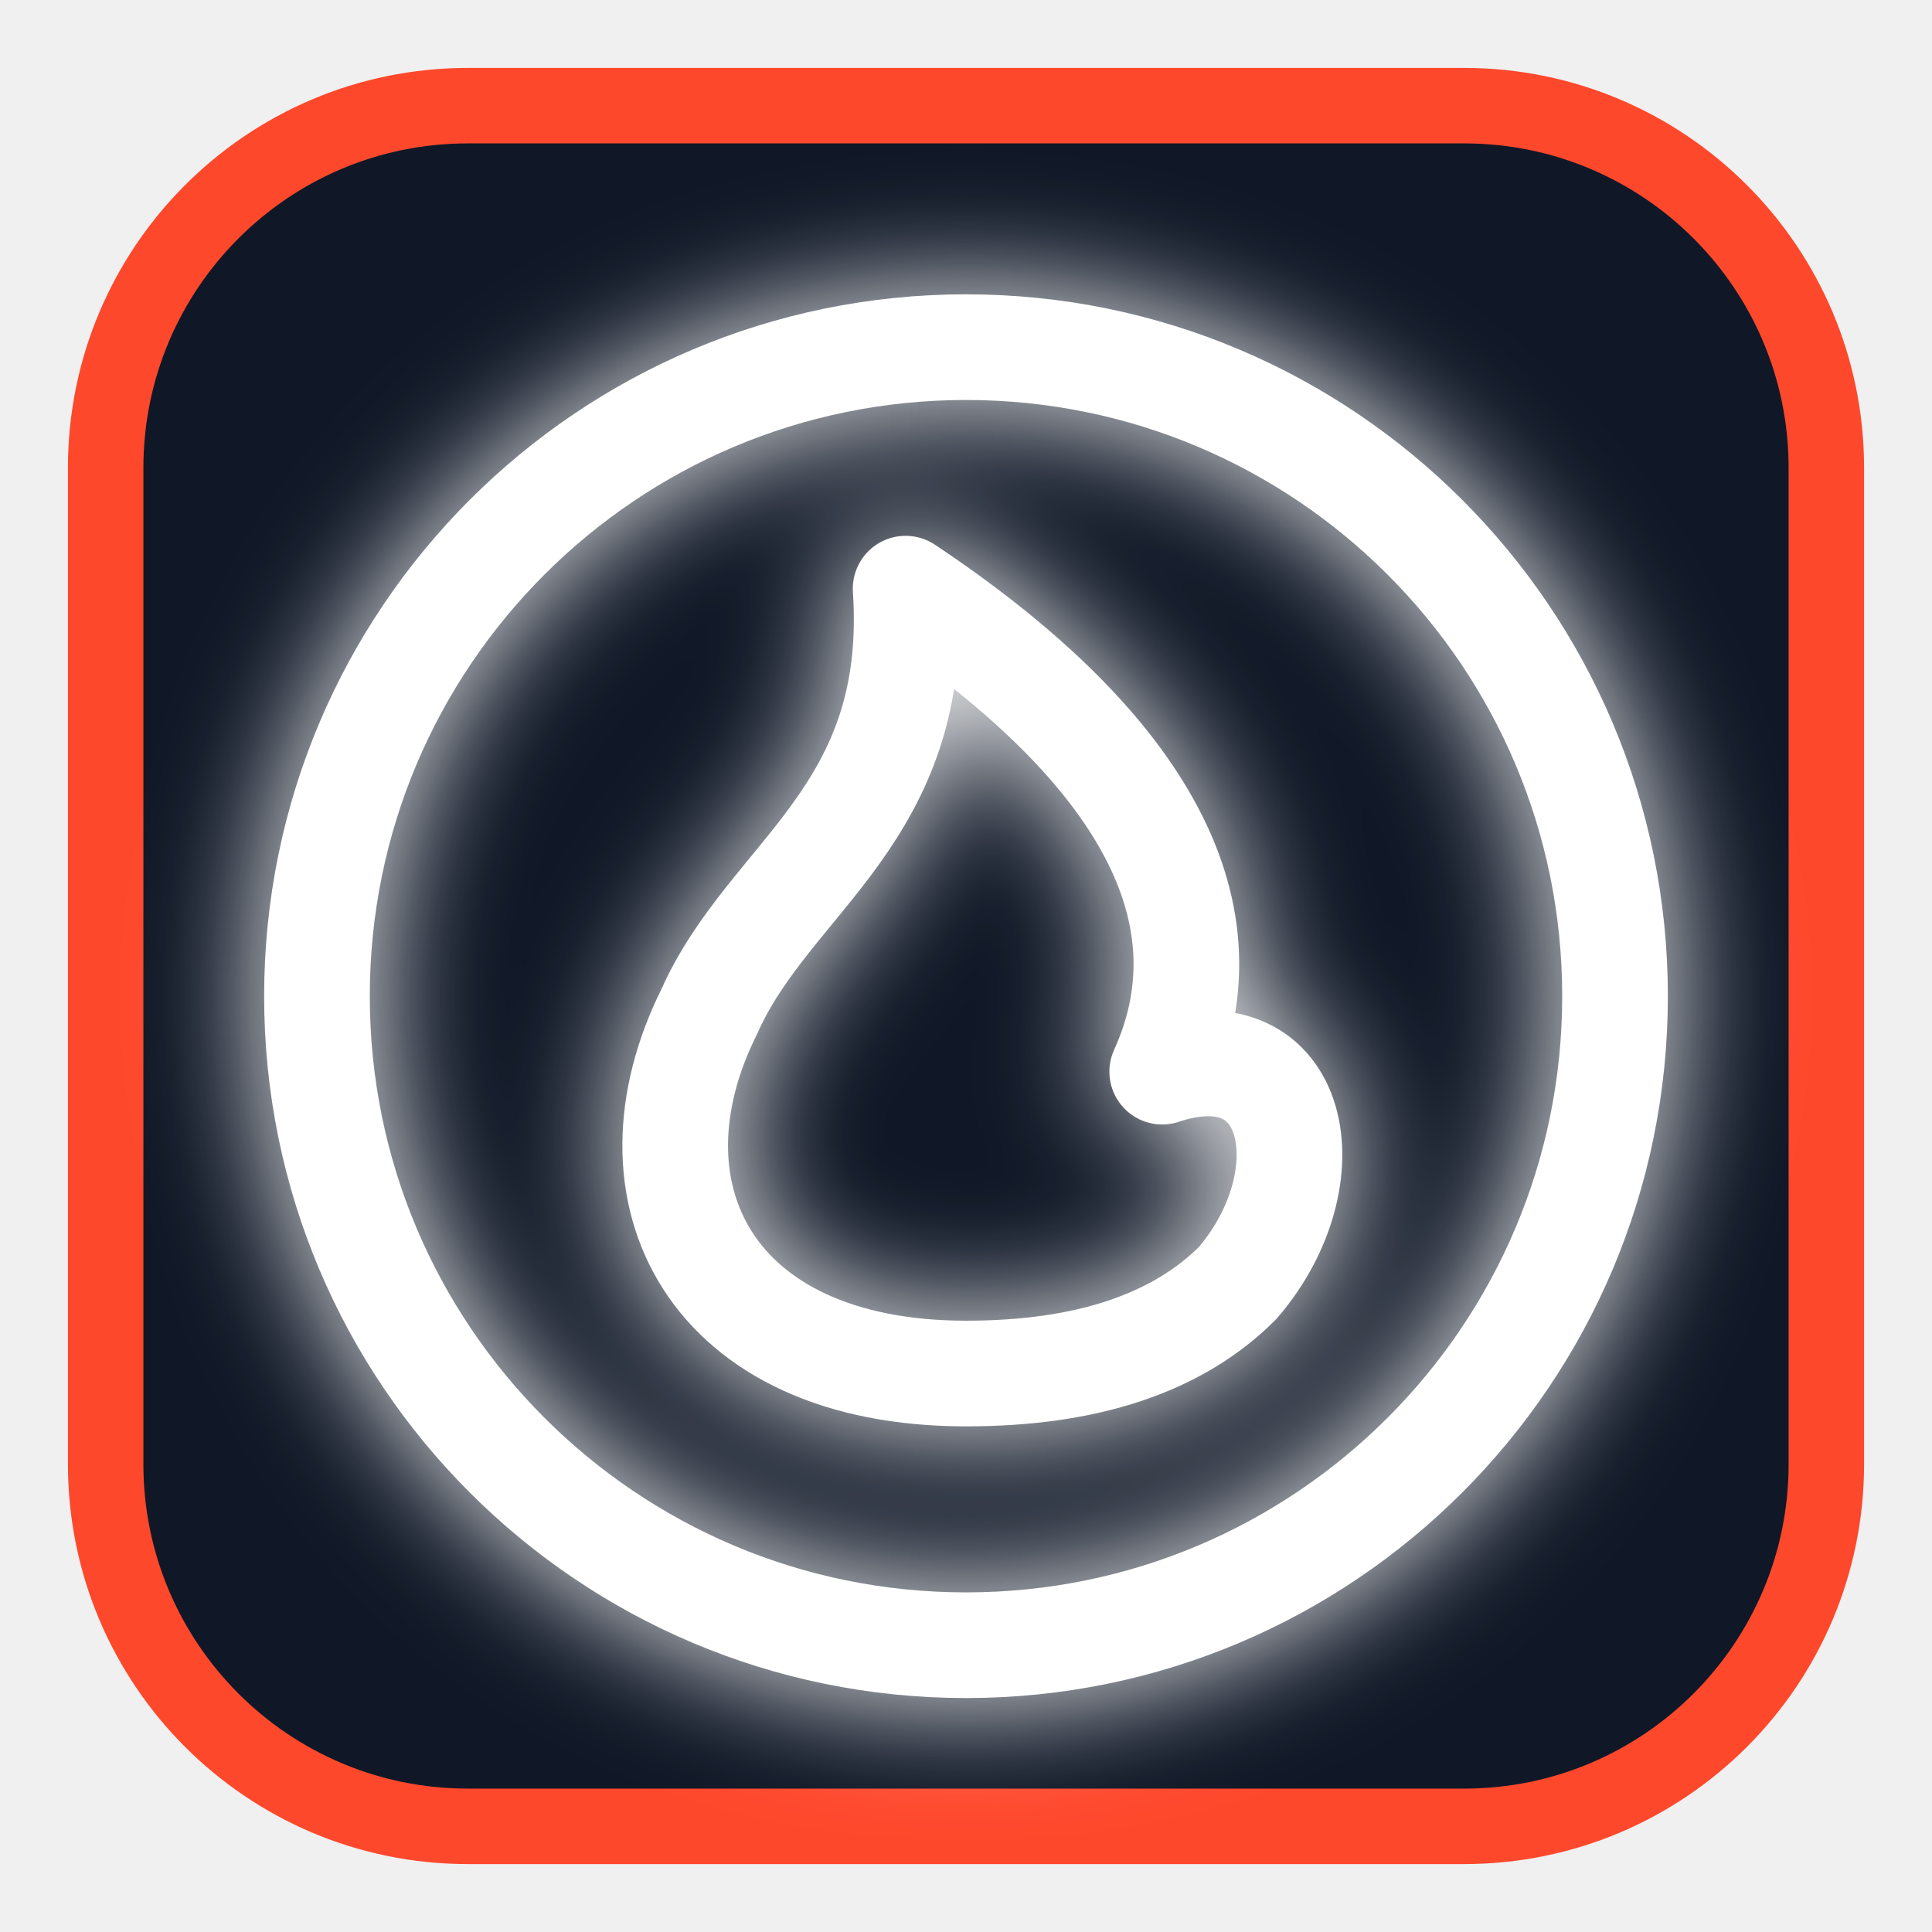
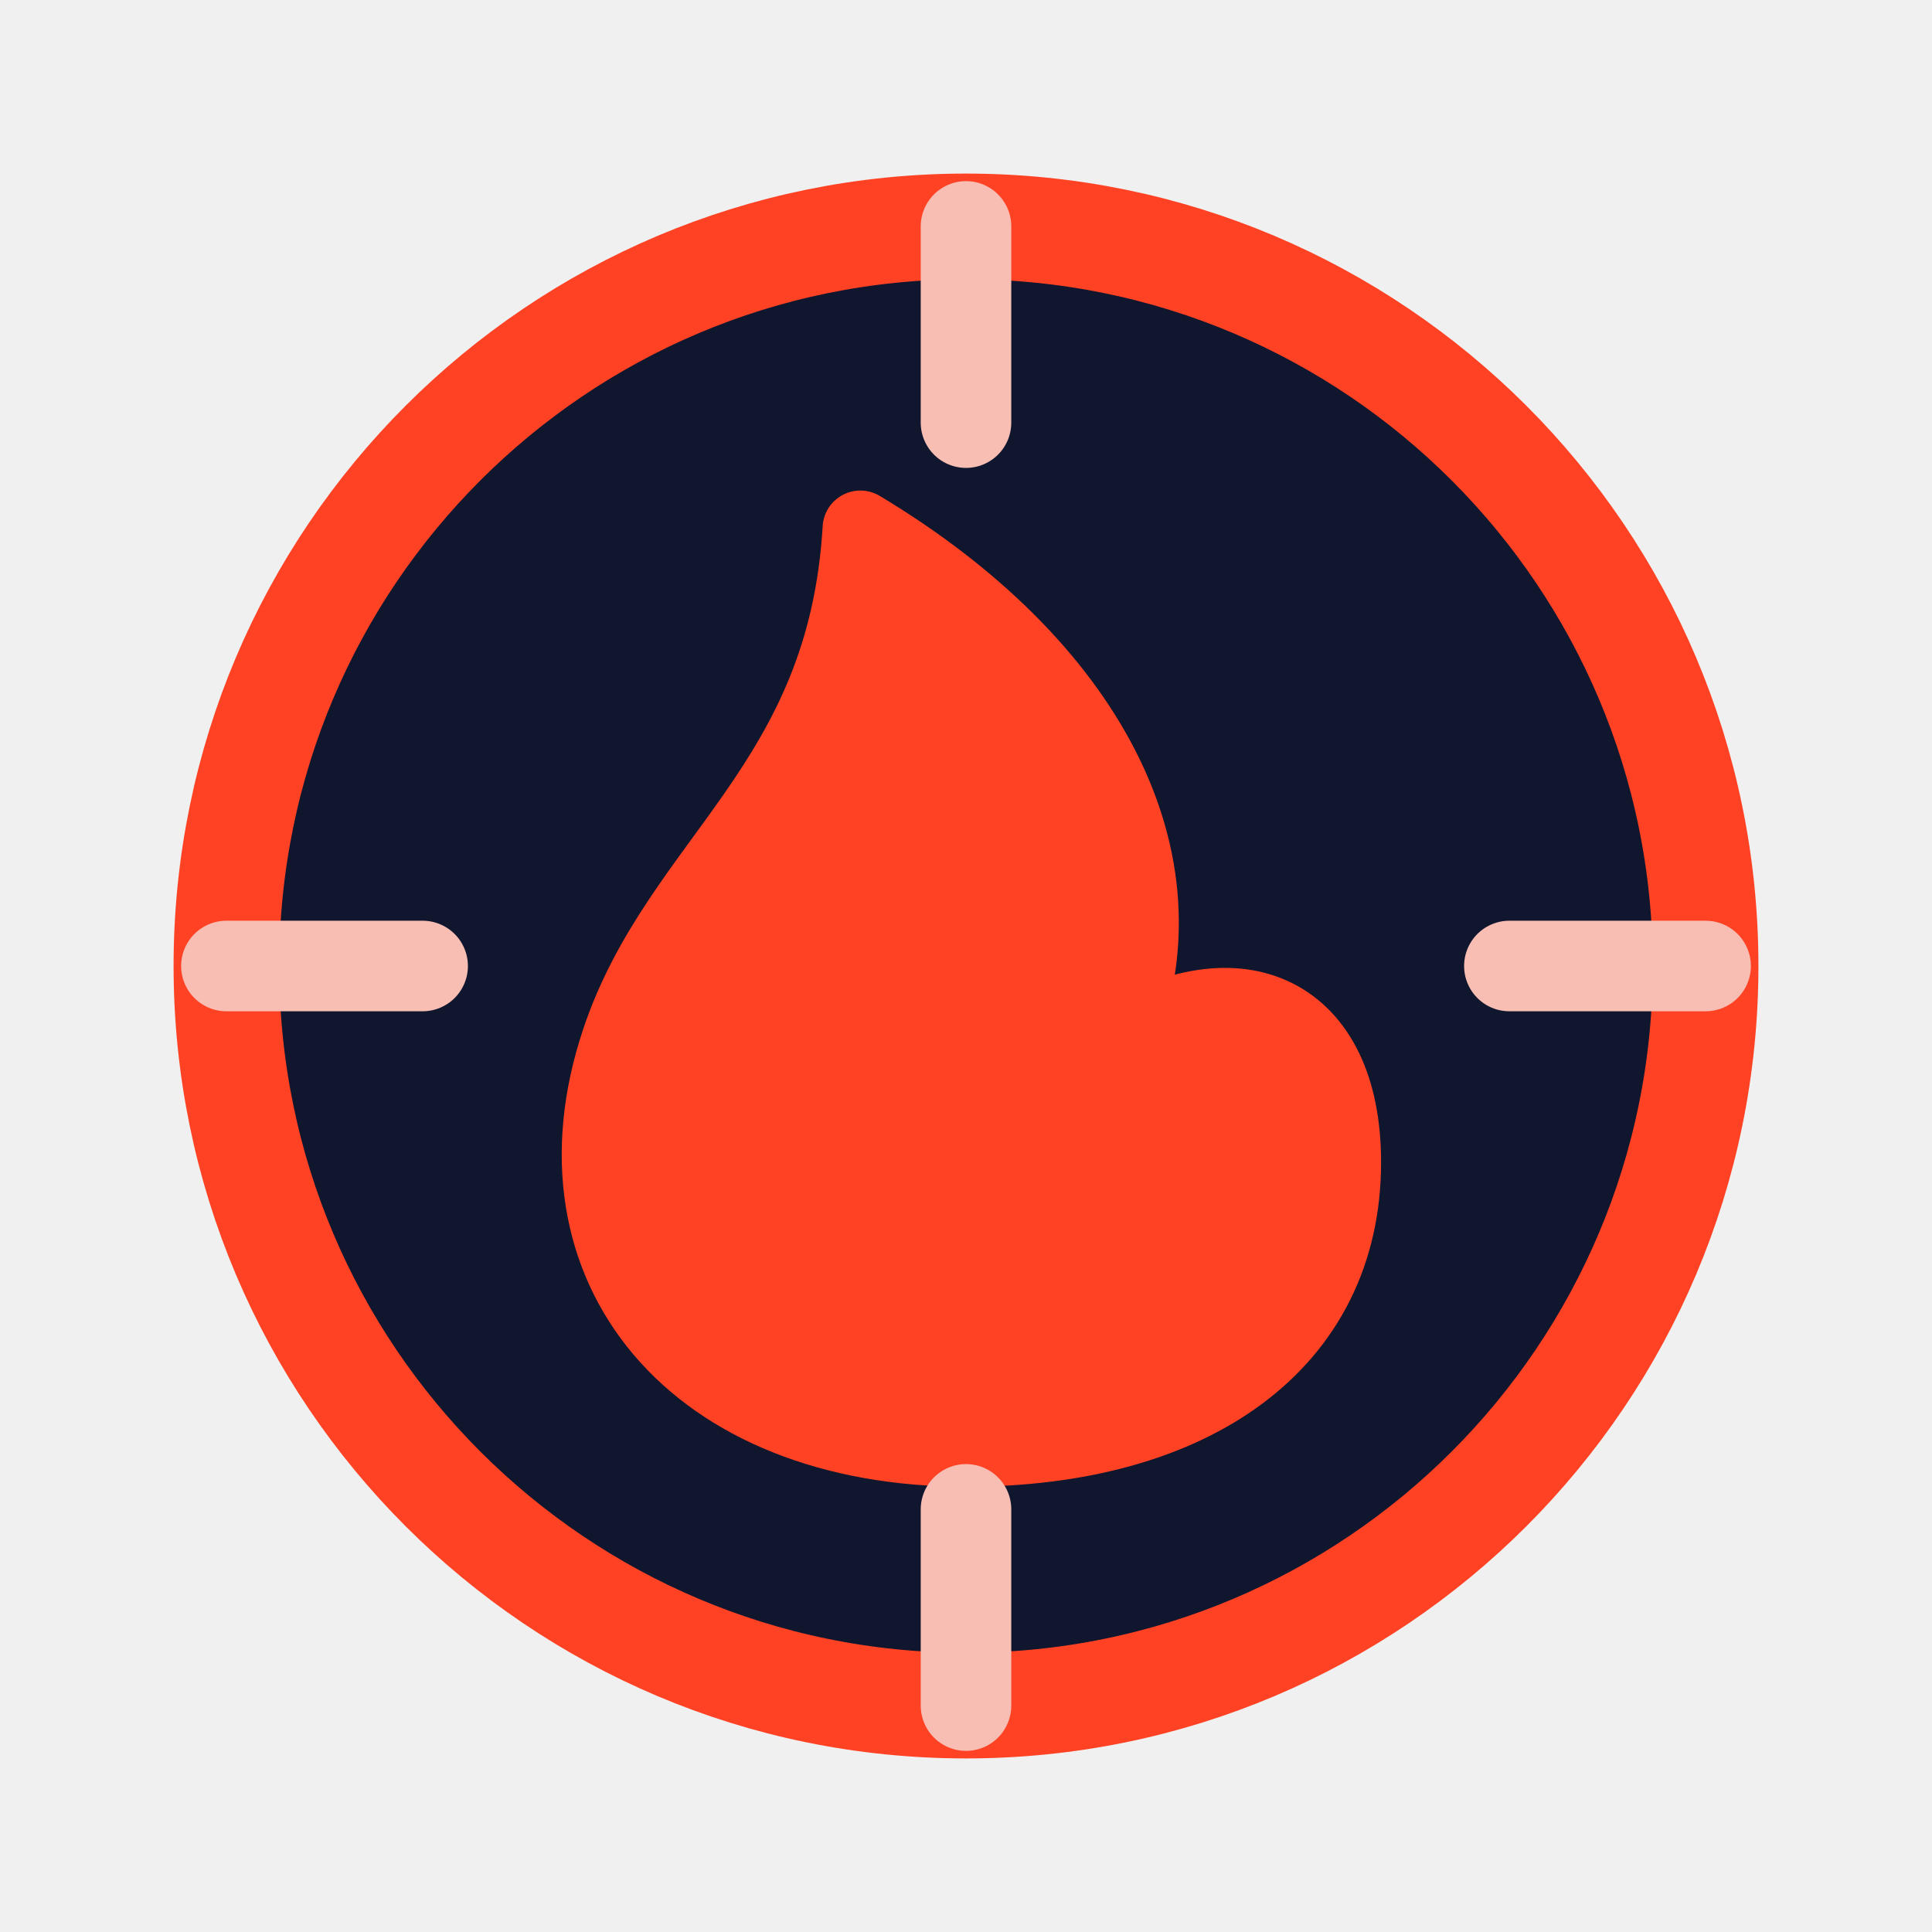
<svg xmlns="http://www.w3.org/2000/svg" viewBox="0 0 128 128">
-   <defs>
-     <filter id="g" x="-40%" y="-40%" width="180%" height="180%">
-       <feGaussianBlur stdDeviation="4" result="b" />
-       <feMerge>
-         <feMergeNode in="b" />
-         <feMergeNode in="SourceGraphic" />
-       </feMerge>
-     </filter>
-   </defs>
-   <rect x="7" y="7" width="114" height="114" rx="24" fill="#07101f" stroke="#ff4224" stroke-width="5" opacity=".96" />
-   <g filter="url(#g)" stroke="#ff4224" stroke-linecap="round" stroke-linejoin="round">
-     <g fill="none" stroke="white" stroke-width="7">
-       <circle cx="64" cy="66" r="43" />
-       <path d="M64 91C47 91 41 79 47 67C51 58 61 54 60 39C75 49 82 60 77 71C86 68 88 78 82 85C78 89 72 91 64 91Z" />
-     </g>
-   </g>
+   <style>
+     .base{fill:#10162e;stroke:#ff4224;stroke-width:7}
+     .fill{fill:#ff4224;stroke:#ff4224;stroke-width:5}
+     .accent,.line{fill:none;stroke:#f8bdb3;stroke-width:6}
+     .accent{fill:#f8bdb3;fill-opacity:.22}
+     .dot{fill:#f8bdb3;stroke:#ff4224;stroke-width:3}
+     path,circle,ellipse,rect{stroke-linecap:round;stroke-linejoin:round}
+   </style>
+   <circle class="base" cx="64" cy="64" r="49" />
+   <path class="fill" d="M64 96c-18 0-28-12-23-27 4-12 15-17 16-34 15 9 22 22 17 34 8-5 15-2 15 8 0 12-10 19-25 19Z" />
+   <path class="accent" d="M64 15v13m0 72v13M15 64h13m72 0h13" />
</svg>
